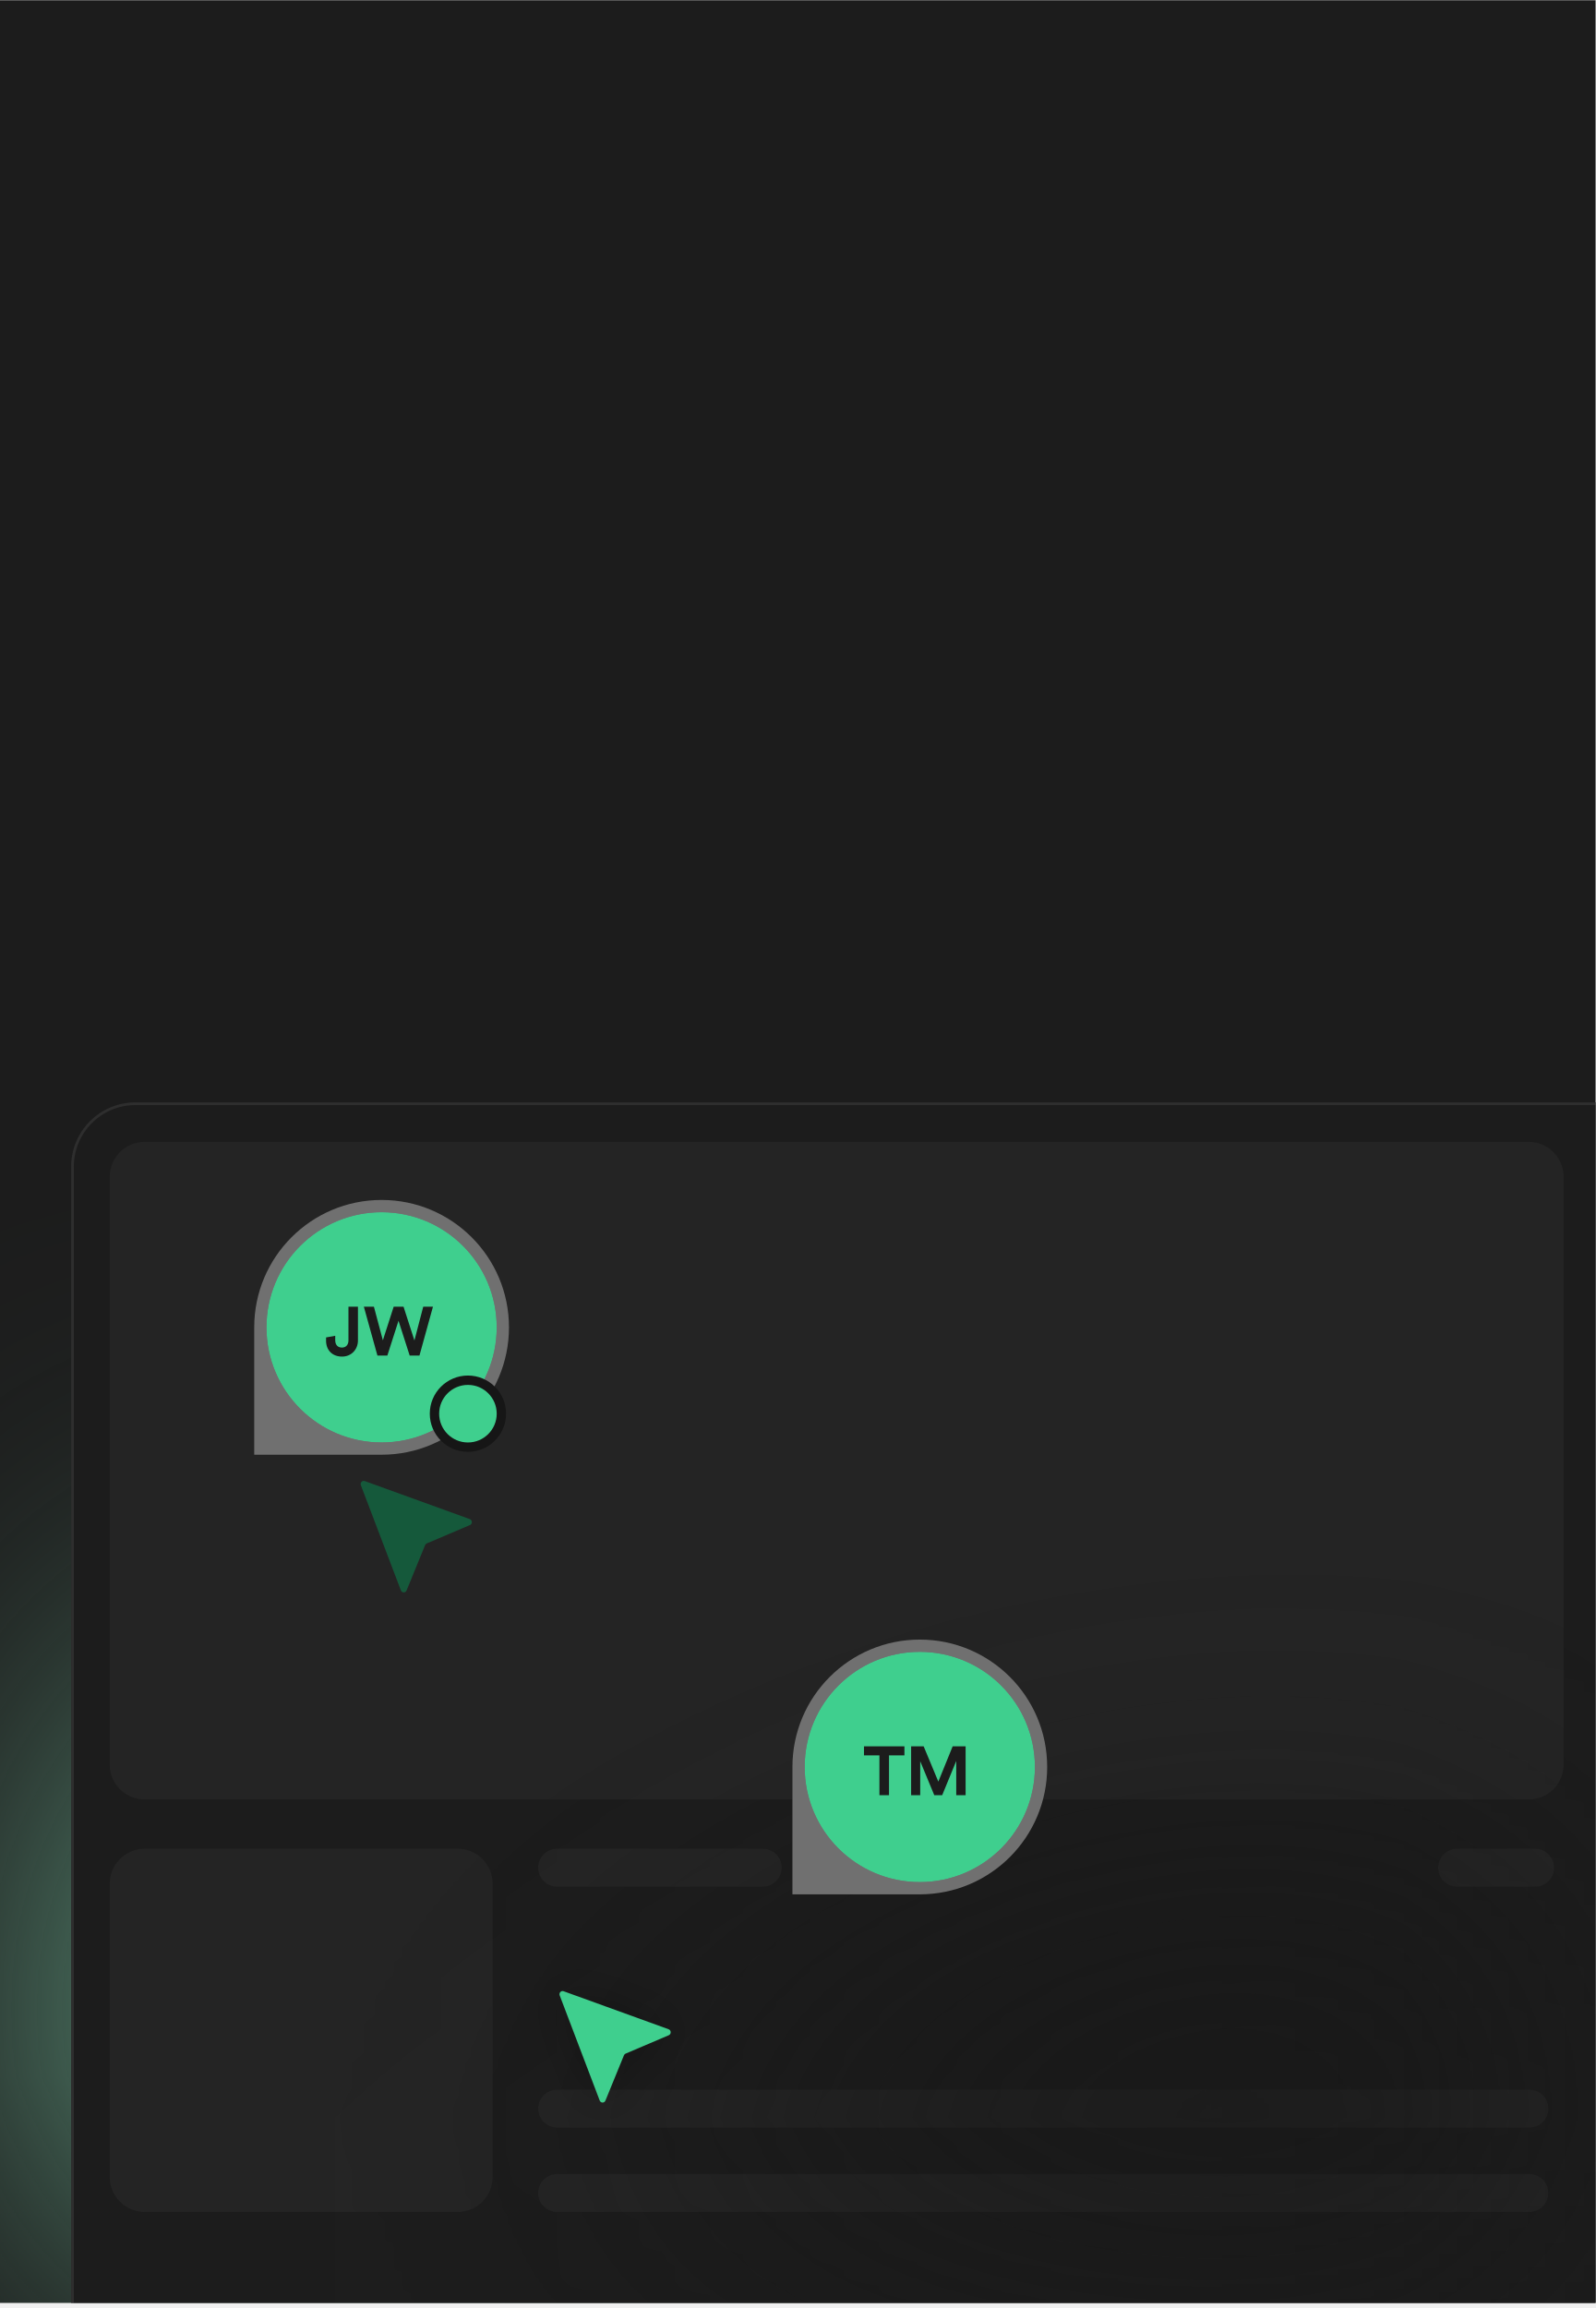
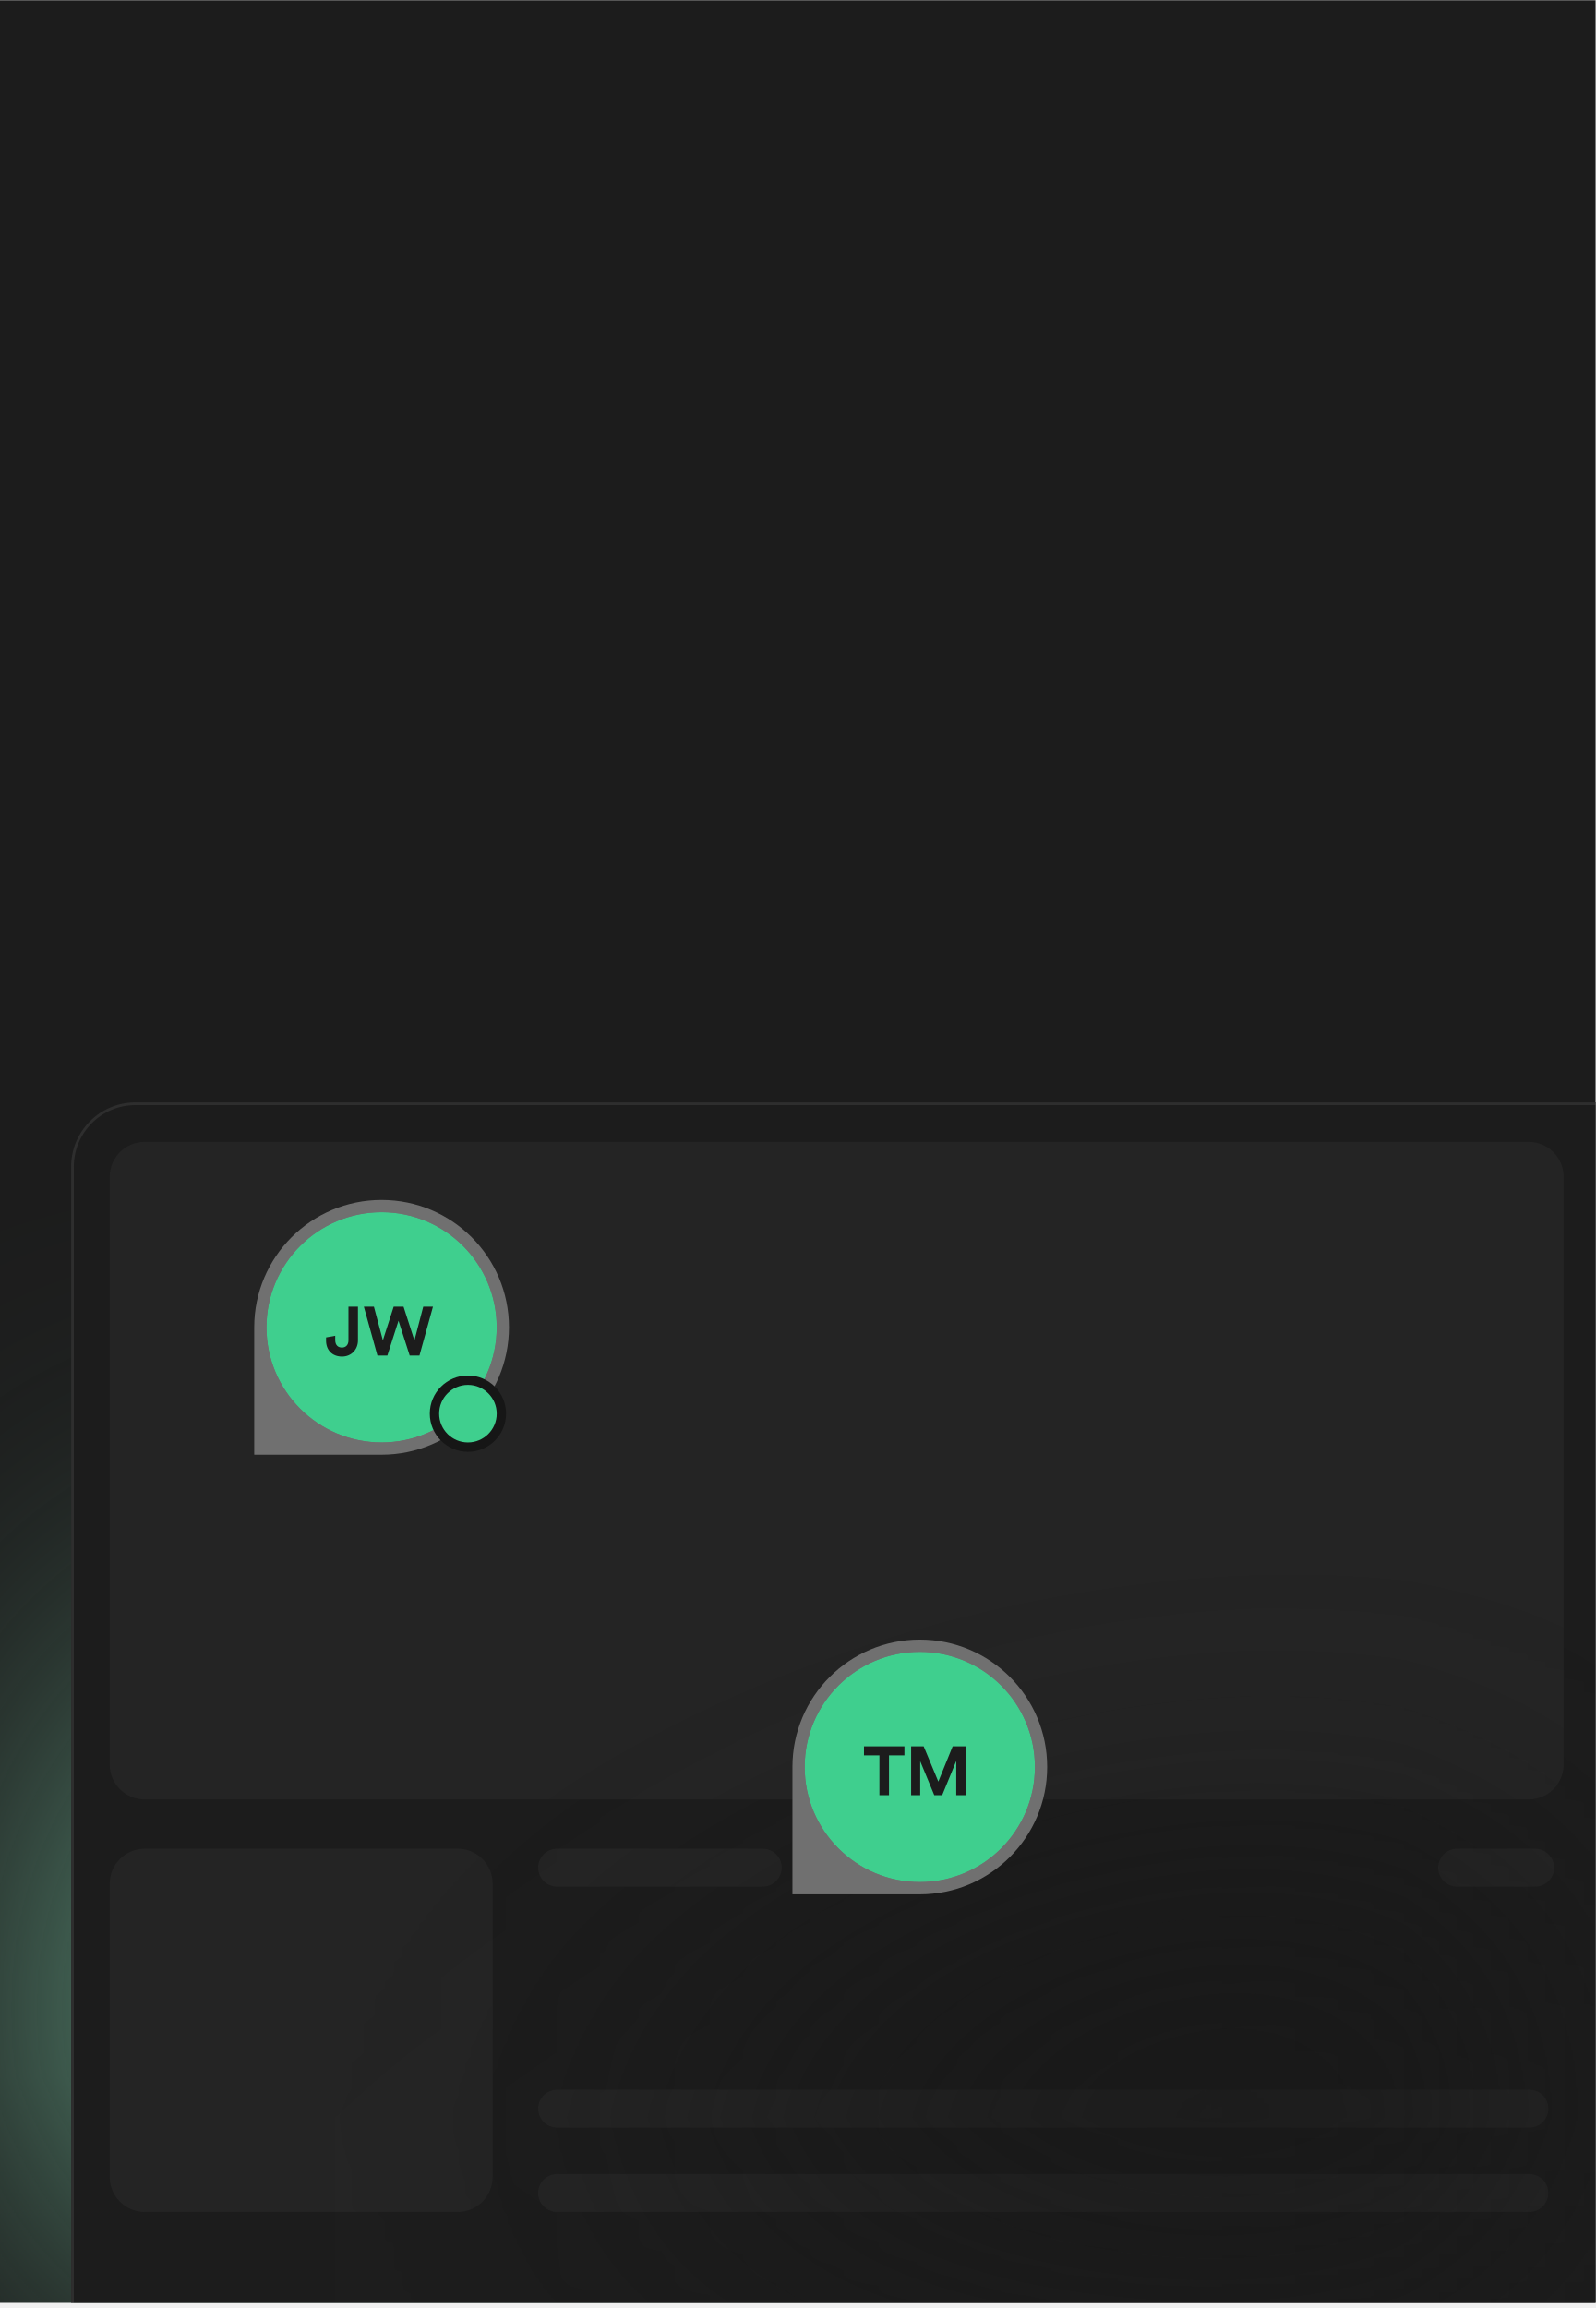
<svg xmlns="http://www.w3.org/2000/svg" width="298" height="431" viewBox="0 0 298 431" fill="none">
  <g clip-path="url(#clip0_410_1821)">
    <rect width="298" height="430" transform="translate(0 0.046875)" fill="#1C1C1C" />
    <g filter="url(#filter0_f_410_1821)">
      <ellipse cx="70.13" cy="67.423" rx="70.13" ry="67.423" transform="matrix(0.978344 0.206986 0.206986 -0.978344 -17.4062 441.598)" fill="#85E0B7" />
    </g>
    <g filter="url(#filter1_b_410_1821)">
      <rect x="13.289" y="205.863" width="307.934" height="248.203" rx="12" fill="#1C1C1C" />
      <rect x="13.539" y="206.113" width="307.434" height="247.703" rx="11.75" stroke="#2E2E2E" stroke-width="0.5" />
    </g>
    <g opacity="0.1">
      <path d="M20.495 219.772C20.495 216.162 23.422 213.234 27.033 213.234H285.495C289.106 213.234 292.033 216.162 292.033 219.772V329.498C292.033 333.109 289.106 336.036 285.495 336.036H27.033C23.422 336.036 20.495 333.109 20.495 329.498V219.772Z" fill="#707070" />
      <path d="M20.495 351.774C20.495 348.164 23.422 345.236 27.033 345.236H85.471C89.082 345.236 92.009 348.164 92.009 351.774V406.525C92.009 410.135 89.082 413.063 85.471 413.063H27.033C23.422 413.063 20.495 410.135 20.495 406.525V351.774Z" fill="#707070" />
      <path d="M100.517 393.767C100.517 391.812 102.102 390.228 104.057 390.228H285.628C287.583 390.228 289.168 391.812 289.168 393.767C289.168 395.722 287.583 397.307 285.628 397.307H104.057C102.102 397.307 100.517 395.722 100.517 393.767Z" fill="#707070" />
      <path d="M100.517 348.776C100.517 346.821 102.102 345.236 104.057 345.236H142.447C144.401 345.236 145.986 346.821 145.986 348.776C145.986 350.731 144.401 352.316 142.447 352.316H104.057C102.102 352.316 100.517 350.731 100.517 348.776Z" fill="#707070" />
      <path d="M150.88 348.776C150.88 346.821 152.465 345.236 154.419 345.236H168.976C170.93 345.236 172.515 346.821 172.515 348.776C172.515 350.731 170.931 352.316 168.976 352.316H154.419C152.465 352.316 150.88 350.731 150.88 348.776Z" fill="#707070" />
      <path d="M268.614 348.776C268.614 346.821 270.199 345.236 272.154 345.236H286.71C288.665 345.236 290.25 346.821 290.25 348.776C290.25 350.731 288.665 352.316 286.71 352.316H272.154C270.199 352.316 268.614 350.731 268.614 348.776Z" fill="#707070" />
      <path d="M100.517 409.525C100.517 407.57 102.102 405.985 104.057 405.985H285.628C287.583 405.985 289.168 407.57 289.168 409.525C289.168 411.479 287.583 413.064 285.628 413.064H104.057C102.102 413.064 100.517 411.479 100.517 409.525Z" fill="#707070" />
    </g>
    <g filter="url(#filter2_f_410_1821)">
      <circle cx="188.373" cy="188.373" r="188.373" transform="matrix(-0.978344 -0.206986 -0.206986 0.978344 471.587 409.621)" fill="#161616" />
    </g>
    <path d="M47.481 247.871C47.481 234.733 58.133 224.082 71.271 224.082C84.409 224.082 95.059 234.732 95.059 247.869C95.059 261.006 84.409 271.656 71.272 271.656H47.481V247.871Z" fill="#707070" />
    <mask id="mask0_410_1821" style="mask-type:alpha" maskUnits="userSpaceOnUse" x="49" y="226" width="44" height="44">
      <rect x="50.104" y="226.705" width="42.33" height="42.33" rx="21.165" fill="#D9D9D9" stroke="#232323" stroke-width="0.672" />
    </mask>
    <g mask="url(#mask0_410_1821)">
      <rect x="49.768" y="226.369" width="43.002" height="43.001" rx="21.501" fill="#3FCF8E" />
      <path d="M60.897 250.359V249.755L62.608 249.446V250.282C62.621 251.222 63.148 251.646 63.869 251.646C64.615 251.646 65.079 251.119 65.079 250.321V244.016H66.854V250.321C66.854 251.968 65.657 253.332 63.882 253.332C62.081 253.332 60.897 252.148 60.897 250.359ZM77.4 250.321L79.047 244.016H80.862L78.34 253.139H76.513L74.428 246.641L72.344 253.139H70.491L67.956 244.016H69.835L71.507 250.295L73.527 244.016H75.367L77.4 250.321Z" fill="#1C1C1C" />
    </g>
    <rect x="81.144" y="257.745" width="12.499" height="12.499" rx="6.25" fill="#3FCF8E" stroke="#161616" stroke-width="1.749" />
    <path d="M148 329.969C148 316.83 158.652 306.18 171.79 306.18C184.927 306.18 195.578 316.83 195.578 329.967C195.578 343.104 184.928 353.754 171.791 353.754H148V329.969Z" fill="#707070" />
    <mask id="mask1_410_1821" style="mask-type:alpha" maskUnits="userSpaceOnUse" x="150" y="308" width="44" height="44">
      <rect x="150.622" y="308.802" width="42.33" height="42.33" rx="21.165" fill="#D9D9D9" stroke="#232323" stroke-width="0.672" />
    </mask>
    <g mask="url(#mask1_410_1821)">
      <rect x="150.286" y="308.466" width="43.002" height="43.001" rx="21.501" fill="#3FCF8E" />
      <path d="M168.917 327.799H166.035V335.236H164.246V327.799H161.364V326.114H168.917V327.799ZM180.344 335.236H178.594V328.842L175.97 335.236H174.49L171.865 328.893V335.236H170.167V326.114H172.508L175.249 332.702L177.925 326.114H180.344V335.236Z" fill="#1C1C1C" />
    </g>
-     <path d="M74.87 296.985L67.4 277.358C67.218 276.882 67.662 276.41 68.126 276.578L87.741 283.678C88.242 283.86 88.261 284.582 87.771 284.791L79.705 288.223C79.566 288.282 79.453 288.398 79.393 288.542L75.937 296.999C75.734 297.492 75.058 297.482 74.87 296.985Z" fill="#15593B" />
-     <g filter="url(#filter3_d_410_1821)">
-       <path d="M112.005 392.255L104.535 372.628C104.353 372.152 104.797 371.679 105.261 371.847L124.877 378.948C125.377 379.129 125.397 379.852 124.907 380.061L116.84 383.493C116.701 383.551 116.588 383.668 116.529 383.811L113.072 392.268C112.87 392.762 112.194 392.751 112.005 392.255Z" fill="#3FCF8E" />
-     </g>
  </g>
  <defs>
    <filter id="filter0_f_410_1821" x="-218.209" y="109.254" width="566.739" height="561.792" filterUnits="userSpaceOnUse" color-interpolation-filters="sRGB">
      <feFlood flood-opacity="0" result="BackgroundImageFix" />
      <feBlend mode="normal" in="SourceGraphic" in2="BackgroundImageFix" result="shape" />
      <feGaussianBlur stdDeviation="106.67" result="effect1_foregroundBlur_410_1821" />
    </filter>
    <filter id="filter1_b_410_1821" x="4.566" y="197.14" width="325.38" height="265.65" filterUnits="userSpaceOnUse" color-interpolation-filters="sRGB">
      <feFlood flood-opacity="0" result="BackgroundImageFix" />
      <feGaussianBlur in="BackgroundImageFix" stdDeviation="4.362" />
      <feComposite in2="SourceAlpha" operator="in" result="effect1_backgroundBlur_410_1821" />
      <feBlend mode="normal" in="SourceGraphic" in2="effect1_backgroundBlur_410_1821" result="shape" />
    </filter>
    <filter id="filter2_f_410_1821" x="-15.866" y="290.755" width="528.338" height="528.338" filterUnits="userSpaceOnUse" color-interpolation-filters="sRGB">
      <feFlood flood-opacity="0" result="BackgroundImageFix" />
      <feBlend mode="normal" in="SourceGraphic" in2="BackgroundImageFix" result="shape" />
      <feGaussianBlur stdDeviation="37.879" result="effect1_foregroundBlur_410_1821" />
    </filter>
-     <filter id="filter3_d_410_1821" x="96.493" y="363.812" width="36.77" height="36.82" filterUnits="userSpaceOnUse" color-interpolation-filters="sRGB">
-       <feFlood flood-opacity="0" result="BackgroundImageFix" />
-       <feColorMatrix in="SourceAlpha" type="matrix" values="0 0 0 0 0 0 0 0 0 0 0 0 0 0 0 0 0 0 127 0" result="hardAlpha" />
-       <feOffset />
-       <feGaussianBlur stdDeviation="4" />
-       <feComposite in2="hardAlpha" operator="out" />
-       <feColorMatrix type="matrix" values="0 0 0 0 0 0 0 0 0 0 0 0 0 0 0 0 0 0 0.25 0" />
-       <feBlend mode="normal" in2="BackgroundImageFix" result="effect1_dropShadow_410_1821" />
-       <feBlend mode="normal" in="SourceGraphic" in2="effect1_dropShadow_410_1821" result="shape" />
-     </filter>
    <clipPath id="clip0_410_1821">
      <rect width="298" height="430" fill="white" transform="translate(0 0.046875)" />
    </clipPath>
  </defs>
</svg>
